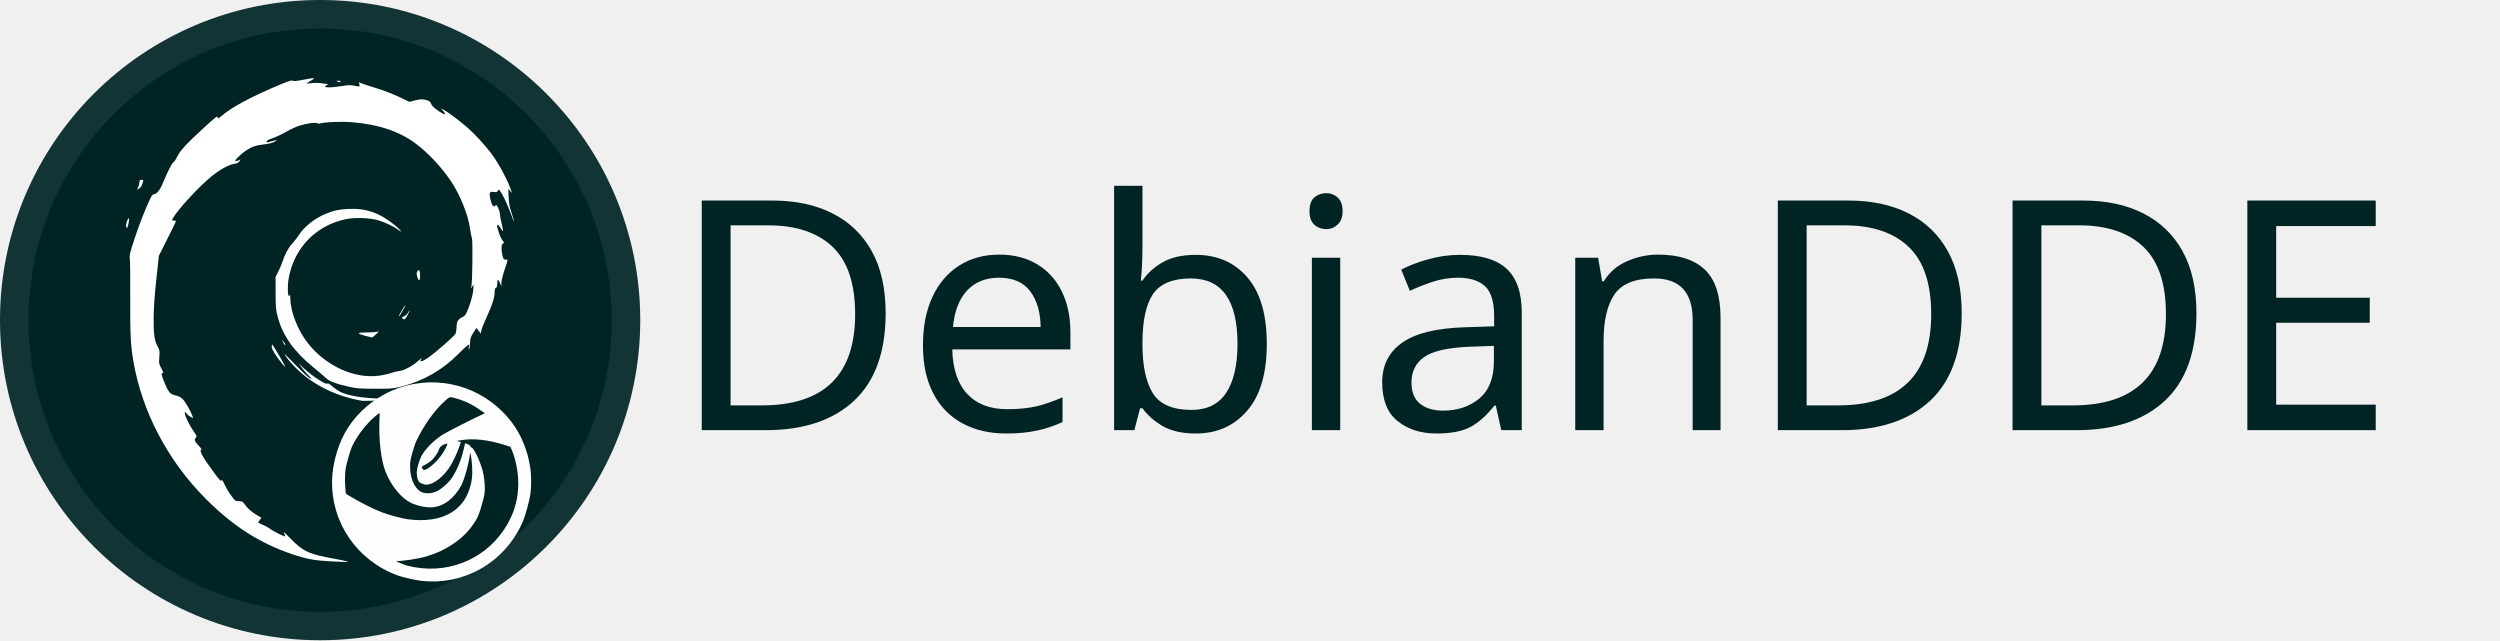
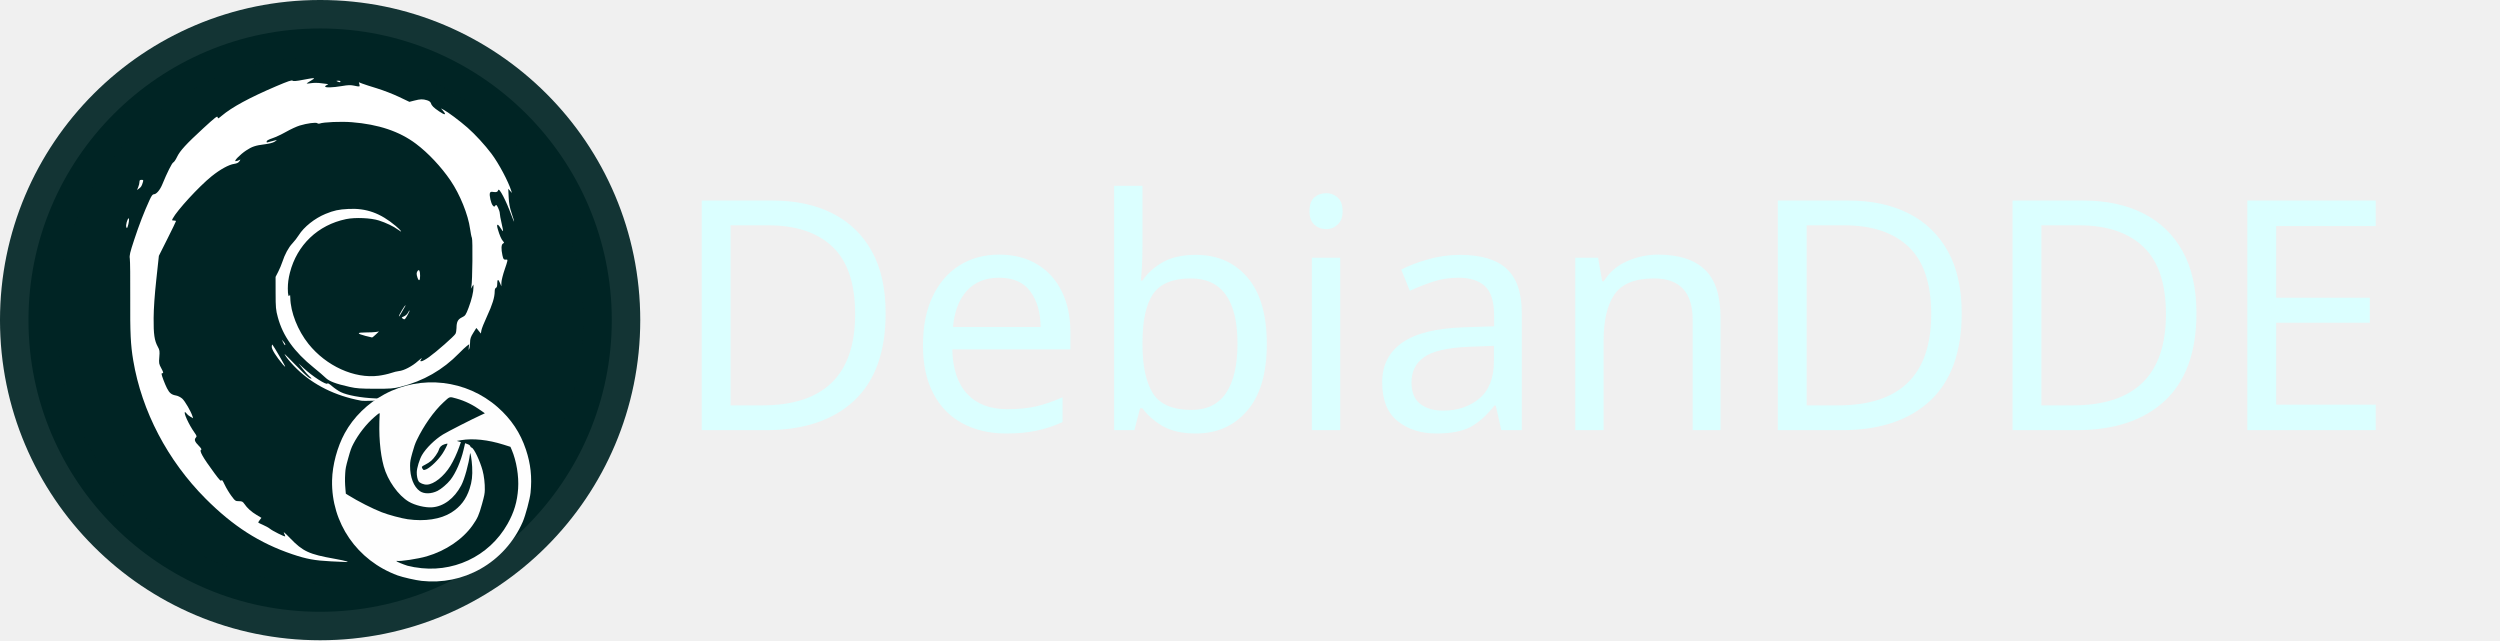
<svg xmlns="http://www.w3.org/2000/svg" width="164" height="42" viewBox="0 0 164 42" version="1.1" id="svg17">
  <defs id="defs7">
    <path d="m 33,17.5 c 0,0.552 -0.448,1 -1,1 H 20 c -1.657,0 -3,-1.343 -3,-3 v -7 c 0,-1.657 1.343,-3 3,-3 h 10 c 1.657,0 3,1.343 3,3 v 3 c 0,1.105 -0.895,2 -2,2 H 20 v 1 c 0,0.552 0.448,1 1,1 h 11 c 0.552,0 1,0.448 1,1 z m -13,-7 h 10 v -1 c 0,-0.552 -0.448,-1 -1,-1 h -8 c -0.552,0 -1,0.448 -1,1 z m 30,7 c 0,0.552 -0.448,1 -1,1 H 37 c -1.657,0 -3,-1.343 -3,-3 v -7 c 0,-1.657 1.343,-3 3,-3 h 10 c 1.657,0 3,1.343 3,3 v 3 c 0,1.105 -0.895,2 -2,2 H 37 v 1 c 0,0.552 0.448,1 1,1 h 11 c 0.552,0 1,0.448 1,1 z m -13,-7 h 10 v -1 c 0,-0.552 -0.448,-1 -1,-1 h -8 c -0.552,0 -1,0.448 -1,1 z m -24,-9 c 0,-0.552 0.448,-1 1,-1 h 1 c 0.552,0 1,0.448 1,1 v 13.995 l -10e-7,0.002 c -0.001,1.657 -1.345,2.999 -3.002,2.998 C 10.975,18.494 8.975,18.495 7,18.5 1.851,18.499 0.95,14 0.989,11.623 1.029,9.246 1.829,5.872 7,5.5 h 6 z m -5,14 c 1.288,0.003 3.955,-0.003 5,0 -1.4e-5,-0.802 -1.4e-5,-6.995 0,-7 -1.4e-5,0.005 -3.98,0 -5,0 C 6.232,8.5 3.94,9.369 3.942,12 3.943,14.686 6.011,15.494 8,15.5 Z m 59,-13 v -1 c 0,-0.552 0.448,-1 1,-1 h 1 c 0.552,0 1,0.448 1,1 v 1 c 0,0.552 -0.448,1 -1,1 h -1 c -0.552,0 -1,-0.448 -1,-1 z m 0,15 v -11 c 0,-0.552 0.448,-1 1,-1 h 1 c 0.552,0 1,0.448 1,1 v 11 c 0,0.552 -0.448,1 -1,1 h -1 c -0.552,0 -1,-0.448 -1,-1 z m 4,-12 c 0,0.001 2.667,0.001 8,6.754e-4 h 5.57e-4 C 81.762,5.501 84,7.739 84,10.5 v 7 c 0,0.552 -0.448,1 -1,1 h -1 c -0.552,0 -1,-0.448 -1,-1 v -7 c 0,-1.105 -0.895,-2 -2,-2 h -5 v 9 c 0.014,0.475 0.034,1.077 -1,1 -0.144,-0.019 -0.912,-0.017 -1,0 -0.855,0.043 -1,-0.291 -1,-1 z m -17,16 c 0,0.552 -0.448,1 -1,1 h -1 c -0.552,0 -1,-0.448 -1,-1 v -14 c 0,-1.105 0.895,-2 2,-2 h 7 c 3.314,0 6,2.686 6,6 v 1 c 0,3.314 -2.686,6 -6,6 h -6 z m 9,-10 c 0,-1.657 -1.343,-3 -3,-3 h -6 v 7 h 6 c 1.657,0 3,-1.343 3,-3 z" id="path-1" />
  </defs>
  <ellipse id="path131" cx="21" cy="21" style="fill:#002424;fill-opacity:1;stroke:#002424;stroke-width:3.737;stroke-dasharray:none;stroke-opacity:0.919" rx="19.132" ry="19.132" />
  <path style="fill:#ffffff;fill-opacity:1;stroke-width:0.056" d="m 21.691,36.823 c -1.04,-0.051 -1.594,-0.154 -2.508,-0.463 -2.161,-0.731 -3.895,-1.842 -5.695,-3.648 C 10.993,30.209 9.299,26.974 8.74,23.643 8.568,22.62 8.531,21.841 8.543,19.528 c 0.007,-1.27 -0.005,-2.421 -0.027,-2.559 -0.034,-0.217 0.005,-0.385 0.294,-1.261 0.322,-0.977 0.645,-1.81 1.003,-2.591 0.131,-0.285 0.2,-0.375 0.286,-0.375 0.161,0 0.401,-0.284 0.552,-0.656 0.301,-0.738 0.633,-1.402 0.717,-1.431 0.049,-0.018 0.159,-0.177 0.243,-0.355 0.193,-0.407 0.599,-0.85 1.741,-1.9 0.762,-0.7 0.91,-0.814 0.925,-0.713 0.017,0.112 0.034,0.106 0.268,-0.092 0.669,-0.565 1.816,-1.187 3.58,-1.941 0.757,-0.323 1.012,-0.41 1.068,-0.363 0.055,0.046 0.231,0.032 0.68,-0.054 0.81,-0.155 0.876,-0.148 0.521,0.056 -0.163,0.094 -0.289,0.179 -0.278,0.189 0.011,0.01 0.149,-0.003 0.308,-0.028 0.162,-0.026 0.444,-0.024 0.64,0.005 0.193,0.028 0.388,0.053 0.434,0.055 0.049,0.003 0.031,0.026 -0.042,0.055 -0.069,0.028 -0.125,0.076 -0.125,0.108 0,0.084 0.495,0.07 1.089,-0.031 0.41,-0.07 0.579,-0.076 0.802,-0.028 0.386,0.083 0.396,0.08 0.355,-0.081 l -0.035,-0.141 0.215,0.085 c 0.118,0.047 0.553,0.188 0.966,0.313 0.413,0.126 1.062,0.377 1.442,0.558 l 0.691,0.329 0.329,-0.084 c 0.394,-0.101 0.544,-0.105 0.827,-0.02 0.135,0.04 0.227,0.107 0.249,0.181 0.052,0.171 0.178,0.298 0.539,0.544 0.379,0.258 0.505,0.256 0.285,-0.006 L 28.929,7.111 29.092,7.196 c 0.287,0.149 1.054,0.721 1.571,1.173 0.494,0.432 1.147,1.141 1.578,1.715 0.478,0.636 1.11,1.824 1.298,2.437 l 0.043,0.139 -0.12,-0.139 -0.12,-0.139 0.027,0.556 c 0.021,0.419 0.069,0.679 0.196,1.053 0.224,0.664 0.21,0.744 -0.021,0.115 -0.347,-0.948 -0.801,-1.816 -0.858,-1.641 -0.041,0.128 -0.123,0.159 -0.324,0.127 -0.144,-0.023 -0.193,-0.008 -0.223,0.07 -0.054,0.141 0.071,0.689 0.186,0.816 0.089,0.099 0.102,0.1 0.164,0.014 0.06,-0.081 0.081,-0.066 0.183,0.133 0.063,0.124 0.115,0.292 0.115,0.374 0,0.082 0.053,0.372 0.117,0.646 0.064,0.274 0.107,0.507 0.095,0.519 -0.012,0.012 -0.083,-0.077 -0.158,-0.198 -0.201,-0.325 -0.291,-0.29 -0.184,0.072 0.12,0.408 0.23,0.66 0.34,0.781 0.088,0.098 0.088,0.107 -0.002,0.158 -0.113,0.063 -0.127,0.346 -0.036,0.769 0.059,0.273 0.089,0.304 0.283,0.284 0.078,-0.008 0.059,0.089 -0.125,0.619 -0.12,0.346 -0.22,0.741 -0.224,0.879 l -0.006,0.25 -0.086,-0.209 c -0.114,-0.277 -0.182,-0.264 -0.182,0.036 0,0.166 -0.027,0.255 -0.083,0.276 -0.054,0.021 -0.084,0.107 -0.084,0.242 -0.002,0.379 -0.154,0.873 -0.5,1.615 -0.187,0.401 -0.355,0.823 -0.373,0.936 l -0.033,0.206 -0.149,-0.183 -0.149,-0.183 -0.204,0.326 c -0.168,0.269 -0.204,0.379 -0.208,0.633 -0.002,0.169 -0.028,0.358 -0.057,0.419 -0.04,0.085 -0.047,0.062 -0.027,-0.099 l 0.026,-0.21 -0.15,0.109 c -0.082,0.06 -0.312,0.275 -0.511,0.479 -1.065,1.093 -2.349,1.829 -3.838,2.201 -0.472,0.118 -0.65,0.132 -1.669,0.13 -0.956,-0.002 -1.226,-0.021 -1.669,-0.12 -0.932,-0.209 -1.34,-0.364 -1.586,-0.604 -0.123,-0.12 -0.468,-0.416 -0.767,-0.657 -1.296,-1.048 -2.031,-2.078 -2.363,-3.311 -0.13,-0.482 -0.143,-0.632 -0.145,-1.589 l -0.002,-1.057 0.171,-0.334 c 0.094,-0.184 0.216,-0.471 0.27,-0.64 0.161,-0.499 0.408,-0.957 0.662,-1.224 0.131,-0.138 0.318,-0.379 0.416,-0.536 0.337,-0.541 1.05,-1.109 1.755,-1.398 0.551,-0.226 0.86,-0.293 1.506,-0.326 1.169,-0.06 2.096,0.273 3.096,1.112 0.387,0.325 0.497,0.504 0.148,0.242 -0.267,-0.201 -0.794,-0.453 -1.241,-0.595 -0.541,-0.172 -1.562,-0.215 -2.159,-0.091 -1.845,0.382 -3.223,1.697 -3.685,3.518 -0.094,0.37 -0.136,0.69 -0.136,1.03 0,0.443 0.053,0.615 0.13,0.424 0.015,-0.038 0.03,0.045 0.032,0.184 0.016,0.951 0.488,2.149 1.194,3.031 1.161,1.451 3.01,2.291 4.595,2.088 0.267,-0.034 0.632,-0.114 0.813,-0.177 0.18,-0.063 0.419,-0.122 0.53,-0.131 0.311,-0.025 0.875,-0.321 1.24,-0.651 0.216,-0.195 0.295,-0.245 0.23,-0.146 -0.097,0.148 -0.097,0.152 0.009,0.152 0.06,0 0.282,-0.123 0.493,-0.274 0.494,-0.353 1.642,-1.362 1.73,-1.522 0.038,-0.067 0.069,-0.238 0.07,-0.379 0.003,-0.407 0.086,-0.571 0.356,-0.702 0.225,-0.109 0.251,-0.147 0.438,-0.636 0.201,-0.526 0.322,-1.039 0.319,-1.35 l -0.002,-0.171 -0.085,0.139 -0.085,0.139 0.037,-0.167 c 0.066,-0.296 0.095,-3.038 0.033,-3.165 -0.031,-0.064 -0.085,-0.33 -0.12,-0.59 -0.124,-0.927 -0.663,-2.263 -1.281,-3.172 C 28.946,10.947 28.086,10.03 27.288,9.432 26.201,8.616 24.838,8.158 23.075,8.016 c -0.69,-0.055 -1.855,-0.007 -2.102,0.088 -0.049,0.019 -0.12,0.009 -0.158,-0.021 -0.088,-0.071 -0.667,0.005 -1.153,0.152 -0.199,0.06 -0.599,0.245 -0.89,0.41 -0.291,0.165 -0.697,0.356 -0.904,0.424 -0.229,0.075 -0.375,0.154 -0.375,0.202 0,0.043 0.006,0.079 0.014,0.078 0.008,-3.771e-4 0.152,-0.038 0.32,-0.083 0.39,-0.105 0.396,-0.104 0.188,0.03 -0.11,0.07 -0.354,0.133 -0.661,0.171 -0.59,0.072 -0.831,0.153 -1.21,0.406 -0.388,0.258 -0.822,0.7 -0.688,0.7 0.054,0 0.153,-0.029 0.219,-0.064 0.117,-0.063 0.118,-0.061 0.031,0.07 -0.063,0.095 -0.161,0.144 -0.342,0.17 -0.353,0.051 -0.928,0.367 -1.485,0.817 -0.831,0.671 -2.259,2.225 -2.551,2.775 -0.061,0.114 -0.054,0.125 0.075,0.125 0.078,0 0.141,0.018 0.141,0.04 0,0.022 -0.252,0.544 -0.561,1.159 l -0.561,1.118 -0.168,1.553 c -0.112,1.035 -0.17,1.877 -0.176,2.526 -0.009,1.066 0.051,1.48 0.274,1.885 0.122,0.221 0.131,0.286 0.099,0.675 -0.034,0.408 -0.027,0.447 0.133,0.743 0.122,0.225 0.147,0.312 0.091,0.312 -0.043,0 -0.078,0.021 -0.078,0.047 0,0.096 0.213,0.661 0.355,0.941 0.164,0.323 0.296,0.429 0.606,0.483 0.115,0.02 0.294,0.111 0.397,0.202 0.173,0.152 0.578,0.85 0.672,1.157 l 0.04,0.132 -0.18,-0.104 c -0.099,-0.057 -0.208,-0.148 -0.242,-0.201 -0.034,-0.054 -0.082,-0.097 -0.105,-0.097 -0.126,0 0.251,0.822 0.603,1.318 0.171,0.24 0.179,0.27 0.1,0.358 -0.117,0.129 -0.063,0.271 0.205,0.54 0.127,0.127 0.193,0.231 0.156,0.243 -0.159,0.053 0.083,0.487 0.859,1.539 0.329,0.446 0.434,0.555 0.463,0.481 0.027,-0.071 0.083,0.002 0.215,0.285 0.098,0.21 0.295,0.538 0.437,0.729 0.246,0.331 0.269,0.348 0.495,0.348 0.205,3.34e-4 0.253,0.025 0.361,0.183 0.185,0.272 0.45,0.51 0.801,0.721 l 0.314,0.188 -0.104,0.135 c -0.057,0.074 -0.104,0.149 -0.105,0.167 -7.56e-4,0.017 0.138,0.089 0.309,0.16 0.17,0.071 0.381,0.189 0.469,0.262 0.156,0.131 0.955,0.528 0.991,0.493 0.01,-0.011 -0.023,-0.102 -0.074,-0.204 -0.067,-0.136 0.041,-0.048 0.399,0.324 0.835,0.866 1.236,1.052 2.918,1.349 0.356,0.063 0.706,0.138 0.779,0.167 0.158,0.063 0.208,0.063 -1.037,0.001 z m 1.975,-10.544 c -1.663,-0.311 -3.088,-1.016 -4.178,-2.064 -0.263,-0.254 -0.585,-0.617 -0.716,-0.808 -0.205,-0.301 -0.132,-0.239 0.542,0.459 0.428,0.444 0.856,0.852 0.952,0.907 0.215,0.124 0.225,0.075 0.019,-0.098 -0.085,-0.071 -0.277,-0.289 -0.428,-0.483 l -0.274,-0.353 0.331,0.307 c 0.582,0.541 1.523,1.148 1.569,1.011 0.013,-0.04 0.135,0.032 0.302,0.178 0.154,0.134 0.41,0.308 0.57,0.387 0.419,0.205 1.325,0.373 2.223,0.411 0.574,0.025 0.741,0.047 0.641,0.086 -0.147,0.057 -1.327,0.104 -1.553,0.062 z m -5.122,-2.38 c -0.433,-0.517 -0.718,-0.974 -0.718,-1.15 0,-0.112 0.02,-0.163 0.05,-0.131 0.084,0.089 0.855,1.419 0.833,1.437 -0.011,0.009 -0.086,-0.061 -0.165,-0.155 z m 0.032,-1.437 -0.088,-0.181 0.114,0.131 c 0.063,0.072 0.114,0.154 0.114,0.181 0,0.097 -0.054,0.047 -0.14,-0.131 z m 5.409,-0.424 c -0.597,-0.156 -0.598,-0.229 -0.003,-0.229 0.278,0 0.589,-0.015 0.692,-0.033 l 0.188,-0.033 -0.208,0.199 c -0.114,0.11 -0.227,0.198 -0.25,0.196 -0.023,-0.002 -0.212,-0.047 -0.419,-0.101 z m 2.441,-1.135 c -0.097,-0.071 -0.093,-0.08 0.073,-0.149 0.097,-0.04 0.213,-0.145 0.259,-0.232 0.045,-0.087 0.095,-0.159 0.11,-0.159 0.033,0 -0.159,0.378 -0.263,0.516 -0.064,0.086 -0.089,0.089 -0.178,0.023 z m -0.257,-0.158 c 0,-0.085 0.377,-0.716 0.428,-0.716 0.016,0 -0.012,0.064 -0.063,0.141 -0.051,0.078 -0.154,0.257 -0.229,0.398 -0.075,0.141 -0.136,0.22 -0.136,0.177 z m 1.217,-2.537 c -0.077,-0.226 -0.072,-0.335 0.021,-0.448 0.09,-0.11 0.151,0.022 0.152,0.333 7.56e-4,0.331 -0.08,0.386 -0.173,0.115 z M 8.285,14.894 c -0.046,-0.115 0.058,-0.514 0.149,-0.571 0.063,-0.039 0.019,0.343 -0.065,0.561 -0.041,0.105 -0.045,0.106 -0.084,0.01 z m 0.783,-2.621 c 0.044,-0.106 0.081,-0.257 0.081,-0.334 0,-0.112 0.028,-0.141 0.135,-0.141 0.122,0 0.131,0.015 0.089,0.153 -0.077,0.257 -0.113,0.316 -0.252,0.418 L 8.988,12.466 Z M 22.137,5.345 c -0.099,-0.042 -0.094,-0.048 0.042,-0.052 0.084,-0.002 0.153,0.021 0.153,0.052 0,0.065 -0.043,0.065 -0.195,0 z" id="path2377" />
  <path style="display:inline;fill:#fefefe;stroke-width:0.032" d="m 26.087,37.749 c -2.663,-0.979 -4.364,-3.445 -4.303,-6.24 0.022,-1.009 0.34,-2.193 0.83,-3.09 0.577,-1.058 1.501,-1.961 2.618,-2.561 2.402,-1.29 5.37,-0.948 7.416,0.854 0.89,0.784 1.486,1.678 1.854,2.784 0.312,0.936 0.406,1.814 0.302,2.827 -0.042,0.413 -0.334,1.502 -0.512,1.91 -0.574,1.315 -1.546,2.396 -2.776,3.088 -1.179,0.663 -2.501,0.932 -3.858,0.785 -0.379,-0.041 -1.25,-0.239 -1.571,-0.357 z m 1.117,-0.539 c 2.458,0.437 4.873,-0.688 6.088,-2.837 0.43,-0.76 0.639,-1.458 0.697,-2.321 0.055,-0.821 -0.11,-1.819 -0.421,-2.547 l -0.083,-0.193 -0.455,-0.144 c -1.012,-0.32 -2.004,-0.425 -2.775,-0.294 l -0.291,0.05 0.135,0.04 0.135,0.04 -0.114,0.327 c -0.144,0.413 -0.373,0.903 -0.576,1.234 -0.421,0.685 -1.076,1.208 -1.537,1.227 -0.202,0.008 -0.475,-0.102 -0.548,-0.22 -0.077,-0.125 -0.124,-0.365 -0.119,-0.598 0.006,-0.276 0.179,-0.842 0.343,-1.123 0.264,-0.452 0.848,-1.026 1.376,-1.349 0.311,-0.191 1.91,-1.007 2.496,-1.274 l 0.252,-0.115 -0.239,-0.171 c -0.537,-0.384 -1.065,-0.643 -1.632,-0.801 -0.468,-0.13 -0.412,-0.146 -0.843,0.251 -0.627,0.578 -1.298,1.529 -1.759,2.494 -0.1,0.209 -0.183,0.448 -0.285,0.822 -0.127,0.463 -0.145,0.566 -0.148,0.844 -0.007,0.75 0.242,1.393 0.647,1.67 0.283,0.193 0.742,0.184 1.156,-0.022 0.241,-0.12 0.636,-0.457 0.842,-0.718 0.344,-0.436 0.691,-1.23 0.864,-1.974 l 0.101,-0.435 0.156,0.06 c 0.115,0.044 0.163,0.08 0.181,0.138 0.014,0.044 0.058,0.087 0.1,0.099 0.146,0.04 0.538,0.865 0.709,1.493 0.096,0.352 0.157,0.872 0.147,1.266 -0.006,0.261 -0.029,0.376 -0.187,0.949 -0.195,0.706 -0.292,0.923 -0.618,1.385 -0.648,0.918 -1.754,1.666 -3.006,2.033 -0.559,0.164 -1.766,0.348 -1.948,0.298 -0.034,-0.008 -0.046,-0.001 -0.032,0.023 0.02,0.036 0.439,0.208 0.717,0.295 0.068,0.021 0.28,0.066 0.473,0.101 z m -0.457,-3.148 c 1.119,0.158 2.163,-0.001 2.858,-0.438 0.595,-0.373 0.974,-0.867 1.201,-1.563 0.154,-0.472 0.197,-0.841 0.168,-1.435 -0.022,-0.451 -0.119,-1.045 -0.141,-0.863 -0.081,0.663 -0.361,1.676 -0.576,2.08 -0.456,0.86 -1.167,1.391 -1.927,1.438 -0.448,0.028 -1.111,-0.134 -1.507,-0.367 -0.695,-0.409 -1.396,-1.396 -1.65,-2.325 -0.246,-0.9 -0.339,-2.091 -0.266,-3.426 0.005,-0.101 -0.022,-0.086 -0.353,0.2 -0.522,0.451 -1.037,1.108 -1.375,1.756 -0.136,0.26 -0.186,0.402 -0.337,0.942 -0.152,0.546 -0.179,0.684 -0.196,0.981 -0.023,0.4 -0.019,0.67 0.016,1.063 l 0.025,0.281 0.16,0.1 c 0.647,0.403 1.581,0.878 2.199,1.119 0.432,0.169 1.289,0.399 1.7,0.457 z m 1.23,-3.28 c 0.299,-0.145 0.789,-0.625 1.054,-1.033 0.16,-0.247 0.343,-0.61 0.324,-0.644 -0.006,-0.011 -0.095,0.006 -0.197,0.039 -0.202,0.065 -0.322,0.185 -0.375,0.373 -0.047,0.17 -0.304,0.539 -0.491,0.705 -0.094,0.084 -0.269,0.199 -0.388,0.255 -0.119,0.056 -0.221,0.121 -0.228,0.143 -0.015,0.055 0.067,0.196 0.124,0.212 0.025,0.006 0.104,-0.017 0.176,-0.051 z" id="path12817" />
-   <text xml:space="preserve" style="font-style:normal;font-weight:normal;font-size:21.097px;line-height:1.25;font-family:sans-serif;letter-spacing:0px;word-spacing:0px;fill:#002424;fill-opacity:1;stroke:none;stroke-width:0.527" x="43.989" y="28.218" id="text6047">
-     <tspan id="tspan6045" x="43.989" y="28.218" style="fill:#002424;fill-opacity:1;stroke-width:0.527">DebianDDE</tspan>
+   <text xml:space="preserve" style="font-style:normal;font-weight:normal;font-size:21.097px;line-height:1.25;font-family:sans-serif;letter-spacing:0px;word-spacing:0px;fill:#dbffff;fill-opacity:1;stroke:none;stroke-width:0.527" x="43.989" y="28.218" id="text6047">
+     <tspan id="tspan6045" x="43.989" y="28.218" style="fill:#dbffff;fill-opacity:1;stroke-width:0.527">DebianDDE</tspan>
  </text>
</svg>
